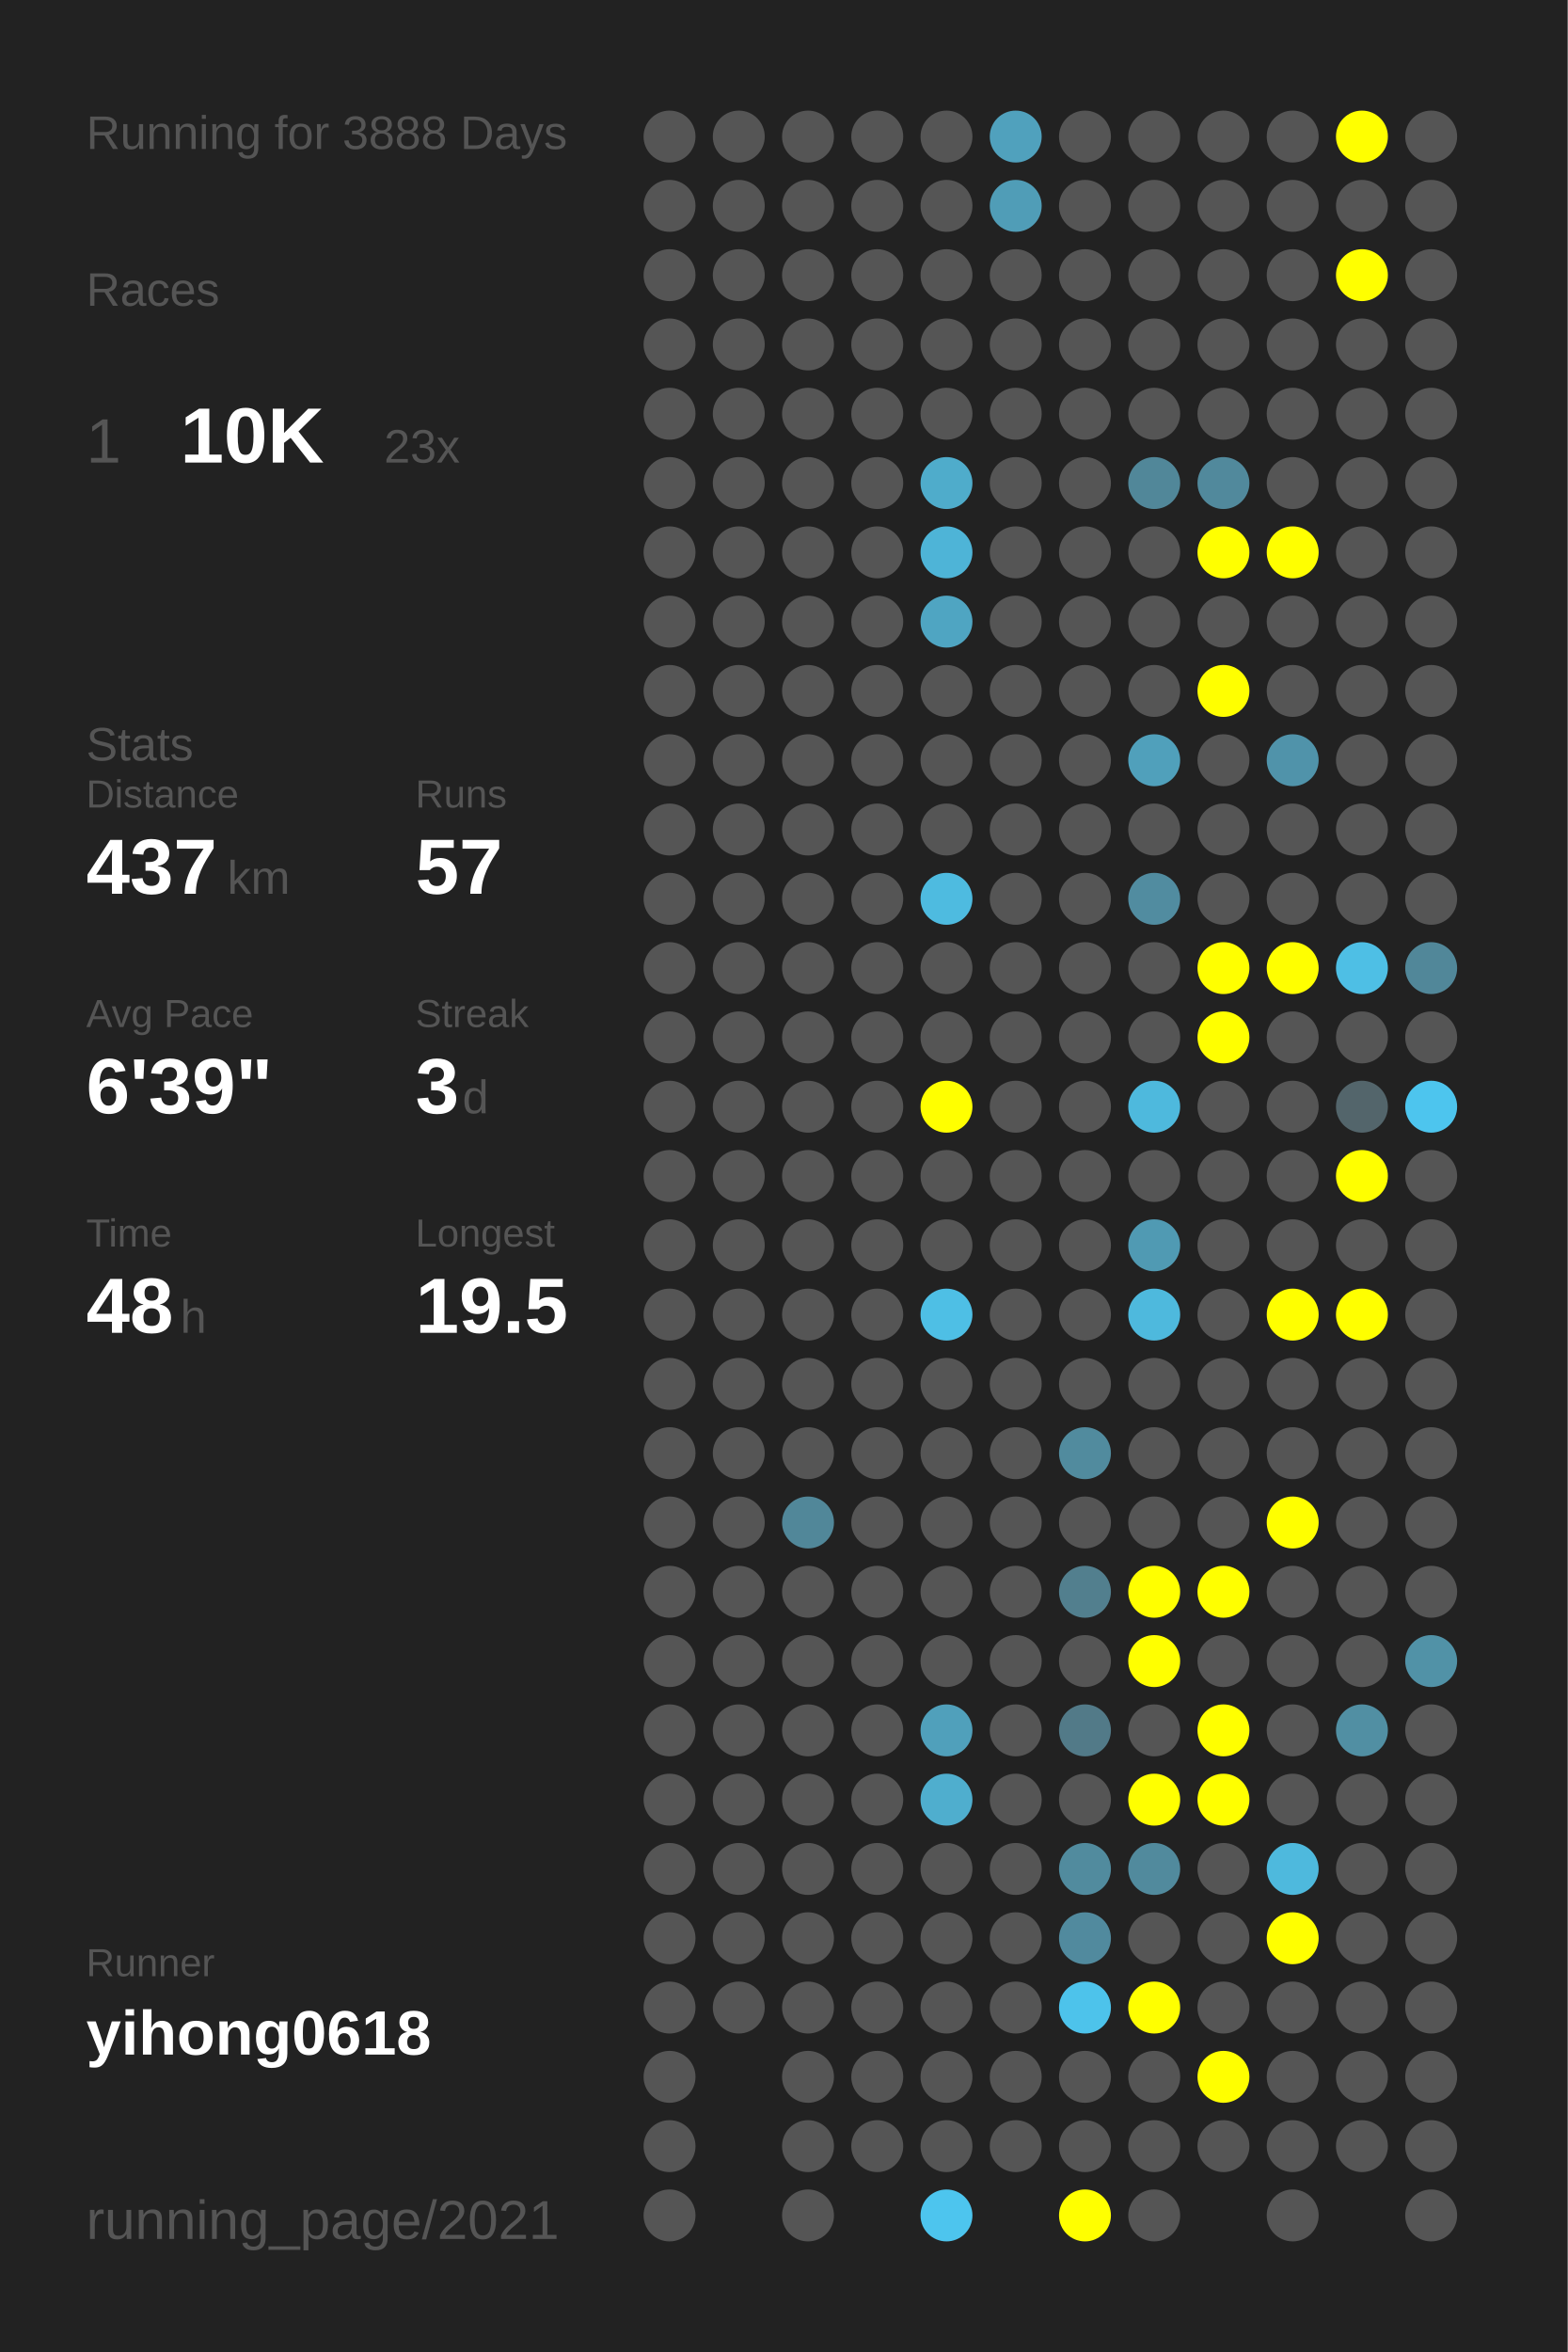
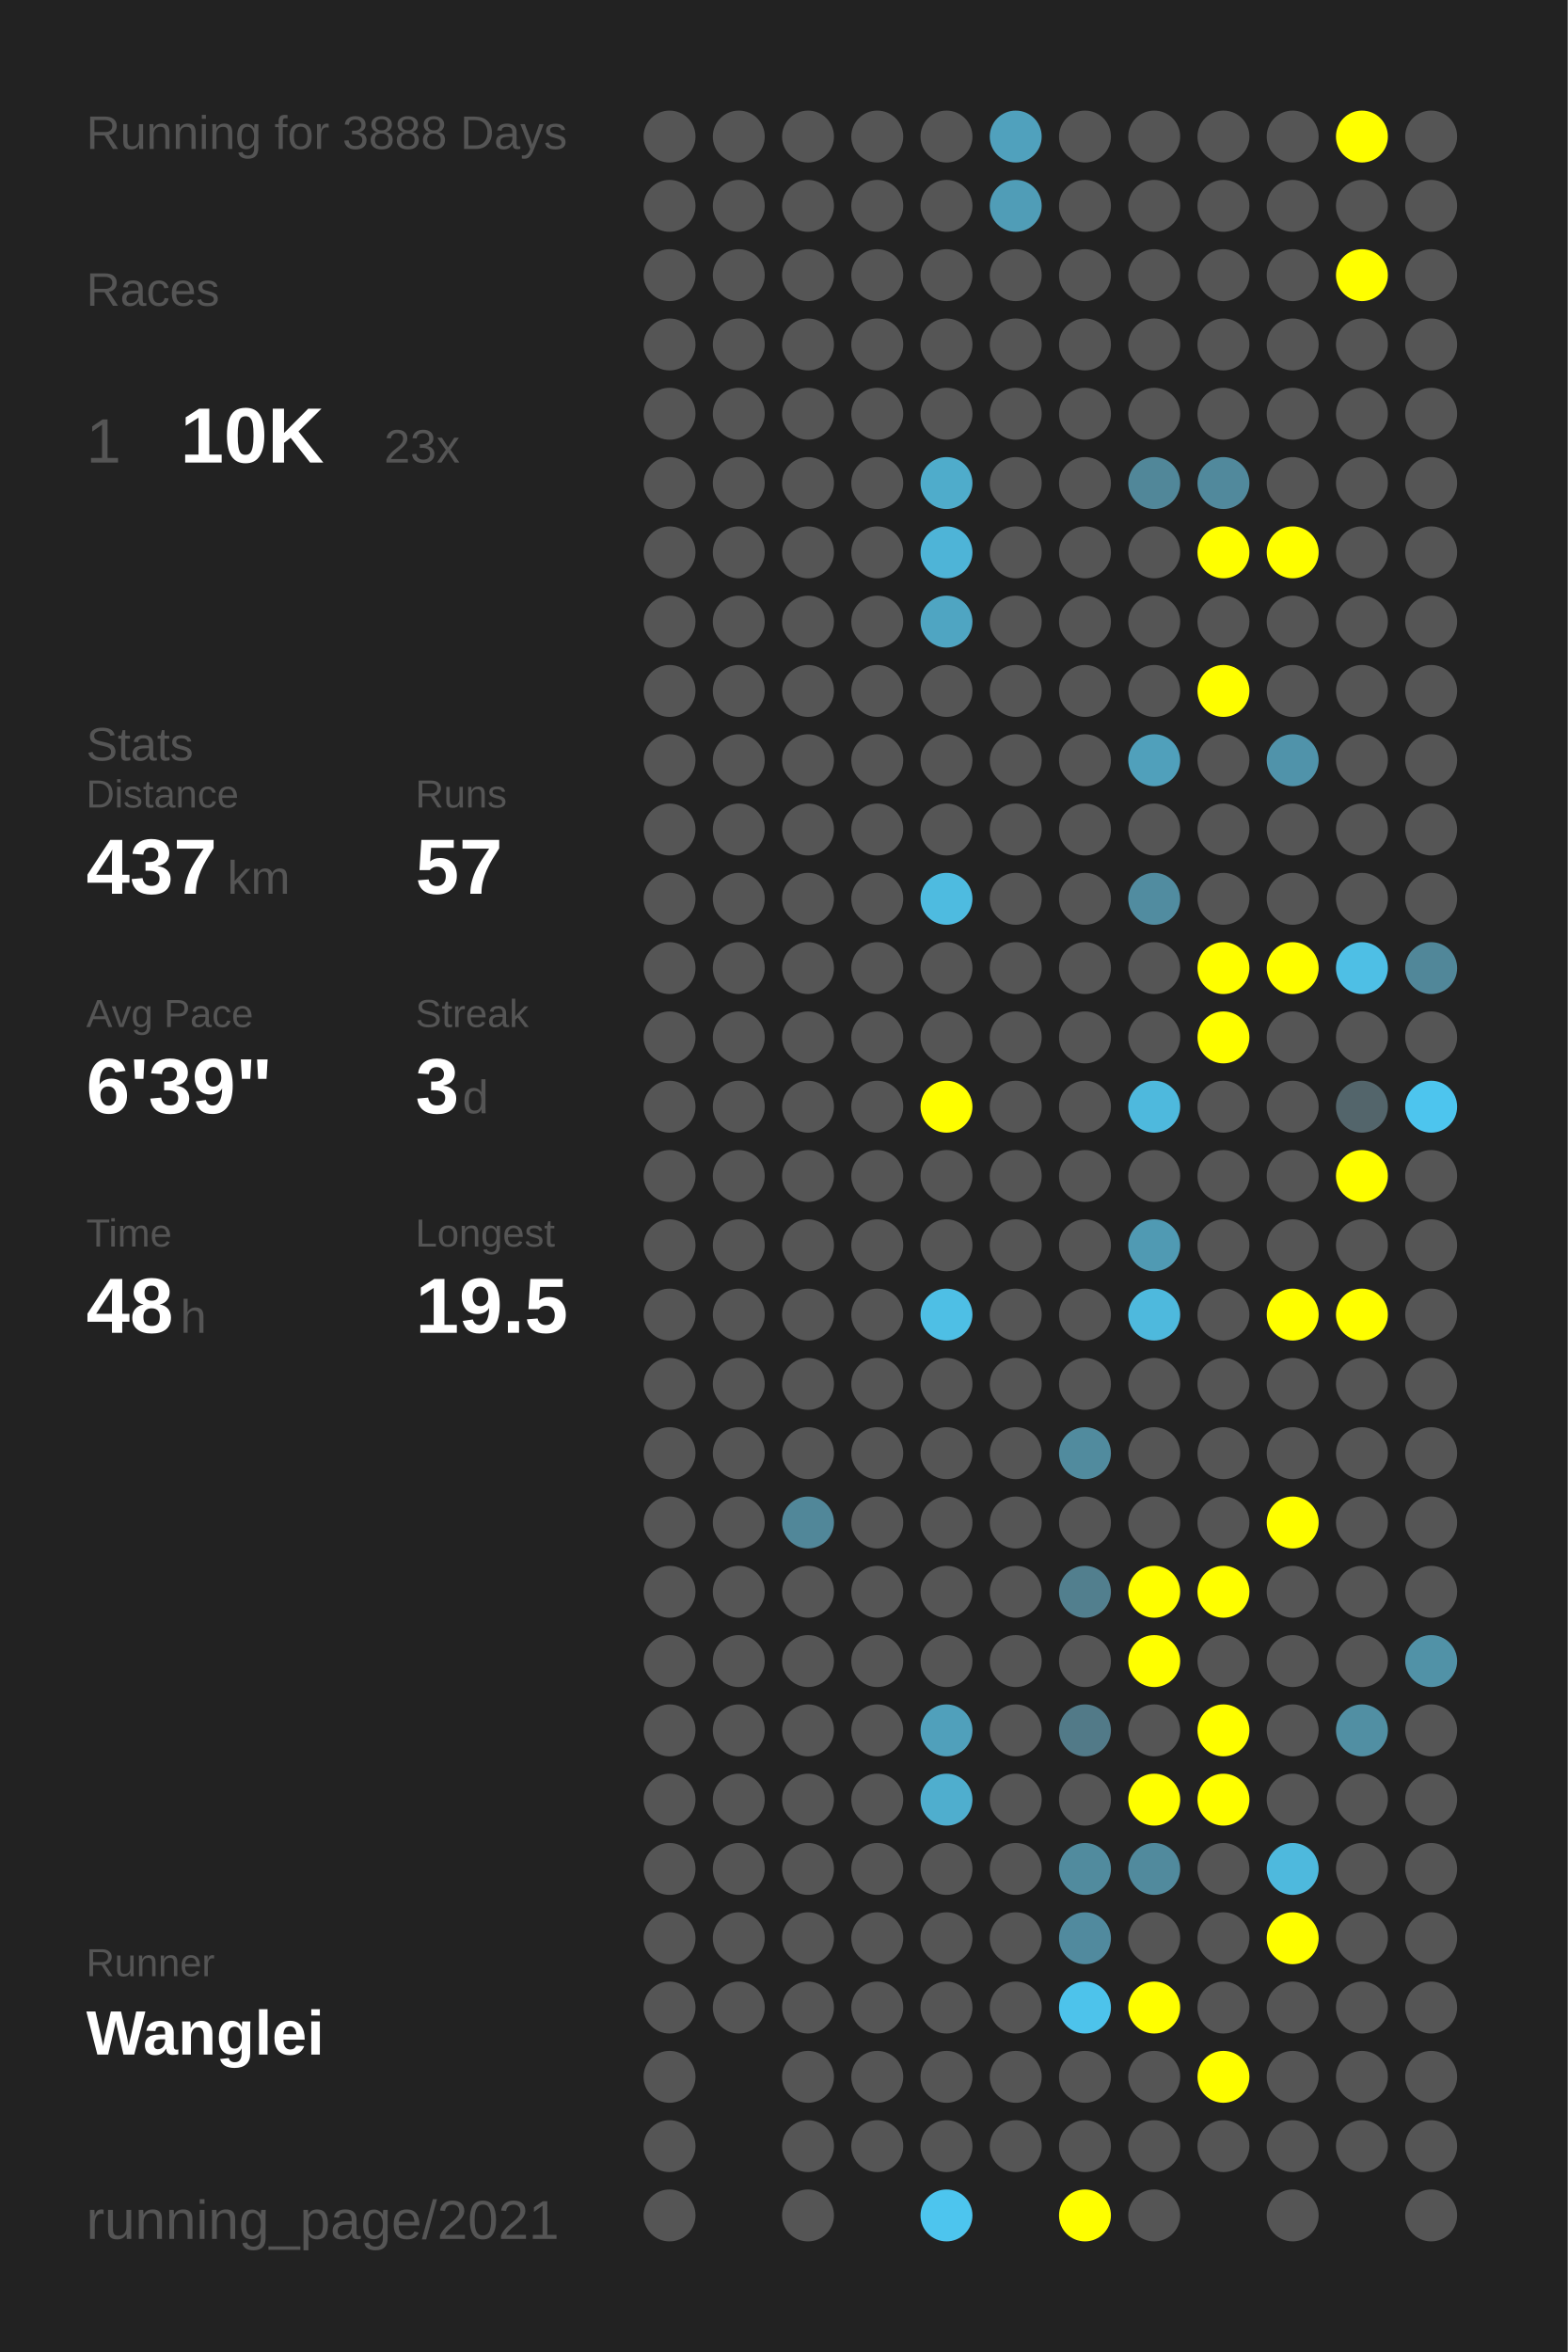
<svg xmlns="http://www.w3.org/2000/svg" baseProfile="full" height="300mm" version="1.1" viewBox="0,0,200,300" width="200mm">
  <defs />
  <rect fill="#222222" height="300" width="200" x="0" y="0" />
  <text fill="#555555" style="font-size:6px; font-family:Arial;" x="11" y="19">Running for 3888 Days</text>
  <text fill="#555555" style="font-size:6px; font-family:Arial;" x="11" y="39">Races</text>
  <text fill="#555555" style="font-size:8px; font-family:Arial;" x="11" y="59">1</text>
  <text fill="#FFFFFF" style="font-size:10px; font-family:Arial; font-weight:bold;" x="23" y="59">10K</text>
  <text fill="#555555" style="font-size:6px; font-family:Arial;" x="49" y="59">23x</text>
  <text fill="#555555" style="font-size:6px; font-family:Arial;" x="11" y="97">Stats</text>
  <text fill="#555555" style="font-size:5px; font-family:Arial;" x="11" y="103">Distance</text>
  <text fill="#FFFFFF" style="font-size:10px; font-family:Arial; font-weight:bold;" x="11" y="114">437</text>
  <text fill="#555555" style="font-size:6px; font-family:Arial;" x="29" y="114">km</text>
  <text fill="#555555" style="font-size:5px; font-family:Arial;" x="53" y="103">Runs</text>
  <text fill="#FFFFFF" style="font-size:10px; font-family:Arial; font-weight:bold;" x="53" y="114">57</text>
  <text fill="#555555" style="font-size:5px; font-family:Arial;" x="11" y="131">Avg Pace</text>
  <text fill="#FFFFFF" style="font-size:10px; font-family:Arial; font-weight:bold;" x="11" y="142">6'39"</text>
  <text fill="#555555" style="font-size:5px; font-family:Arial;" x="53" y="131">Streak</text>
  <text fill="#FFFFFF" style="font-size:10px; font-family:Arial; font-weight:bold;" x="53" y="142">3</text>
  <text fill="#555555" style="font-size:6px; font-family:Arial;" x="59" y="142">d</text>
  <text fill="#555555" style="font-size:5px; font-family:Arial;" x="11" y="159">Time</text>
  <text fill="#FFFFFF" style="font-size:10px; font-family:Arial; font-weight:bold;" x="11" y="170">48</text>
  <text fill="#555555" style="font-size:6px; font-family:Arial;" x="23" y="170">h</text>
  <text fill="#555555" style="font-size:5px; font-family:Arial;" x="53" y="159">Longest</text>
  <text fill="#FFFFFF" style="font-size:10px; font-family:Arial; font-weight:bold;" x="53" y="170">19.5</text>
  <text fill="#555555" style="font-size:5px; font-family:Arial;" x="11" y="252.065">Runner</text>
-   <text fill="#FFFFFF" style="font-size:8px; font-family:Arial; font-weight:bold;" x="11" y="262.065">yihong0618</text>
+   <text fill="#FFFFFF" style="font-size:8px; font-family:Arial; font-weight:bold;" x="11" y="262.065">Wanglei</text>
  <text fill="#555555" style="font-size:7px; font-family:Arial;" x="11" y="285.581">running_page/2021</text>
  <circle cx="85.417" cy="17.419" fill="#555555" r="3.312" />
  <circle cx="85.417" cy="26.258" fill="#555555" r="3.312" />
  <circle cx="85.417" cy="35.097" fill="#555555" r="3.312" />
  <circle cx="85.417" cy="43.935" fill="#555555" r="3.312" />
  <circle cx="85.417" cy="52.774" fill="#555555" r="3.312" />
  <circle cx="85.417" cy="61.613" fill="#555555" r="3.312" />
  <circle cx="85.417" cy="70.452" fill="#555555" r="3.312" />
  <circle cx="85.417" cy="79.29" fill="#555555" r="3.312" />
  <circle cx="85.417" cy="88.129" fill="#555555" r="3.312" />
  <circle cx="85.417" cy="96.968" fill="#555555" r="3.312" />
  <circle cx="85.417" cy="105.806" fill="#555555" r="3.312" />
  <circle cx="85.417" cy="114.645" fill="#555555" r="3.312" />
  <circle cx="85.417" cy="123.484" fill="#555555" r="3.312" />
  <circle cx="85.417" cy="132.323" fill="#555555" r="3.312" />
  <circle cx="85.417" cy="141.161" fill="#555555" r="3.312" />
  <circle cx="85.417" cy="150" fill="#555555" r="3.312" />
  <circle cx="85.417" cy="158.839" fill="#555555" r="3.312" />
  <circle cx="85.417" cy="167.677" fill="#555555" r="3.312" />
  <circle cx="85.417" cy="176.516" fill="#555555" r="3.312" />
  <circle cx="85.417" cy="185.355" fill="#555555" r="3.312" />
  <circle cx="85.417" cy="194.194" fill="#555555" r="3.312" />
  <circle cx="85.417" cy="203.032" fill="#555555" r="3.312" />
  <circle cx="85.417" cy="211.871" fill="#555555" r="3.312" />
  <circle cx="85.417" cy="220.71" fill="#555555" r="3.312" />
  <circle cx="85.417" cy="229.548" fill="#555555" r="3.312" />
  <circle cx="85.417" cy="238.387" fill="#555555" r="3.312" />
  <circle cx="85.417" cy="247.226" fill="#555555" r="3.312" />
  <circle cx="85.417" cy="256.065" fill="#555555" r="3.312" />
  <circle cx="85.417" cy="264.903" fill="#555555" r="3.312" />
  <circle cx="85.417" cy="273.742" fill="#555555" r="3.312" />
  <circle cx="85.417" cy="282.581" fill="#555555" r="3.312" />
  <circle cx="94.25" cy="17.419" fill="#555555" r="3.312" />
  <circle cx="94.25" cy="26.258" fill="#555555" r="3.312" />
  <circle cx="94.25" cy="35.097" fill="#555555" r="3.312" />
  <circle cx="94.25" cy="43.935" fill="#555555" r="3.312" />
  <circle cx="94.25" cy="52.774" fill="#555555" r="3.312" />
  <circle cx="94.25" cy="61.613" fill="#555555" r="3.312" />
  <circle cx="94.25" cy="70.452" fill="#555555" r="3.312" />
  <circle cx="94.25" cy="79.29" fill="#555555" r="3.312" />
  <circle cx="94.25" cy="88.129" fill="#555555" r="3.312" />
  <circle cx="94.25" cy="96.968" fill="#555555" r="3.312" />
  <circle cx="94.25" cy="105.806" fill="#555555" r="3.312" />
  <circle cx="94.25" cy="114.645" fill="#555555" r="3.312" />
  <circle cx="94.25" cy="123.484" fill="#555555" r="3.312" />
  <circle cx="94.25" cy="132.323" fill="#555555" r="3.312" />
  <circle cx="94.25" cy="141.161" fill="#555555" r="3.312" />
  <circle cx="94.25" cy="150" fill="#555555" r="3.312" />
  <circle cx="94.25" cy="158.839" fill="#555555" r="3.312" />
  <circle cx="94.25" cy="167.677" fill="#555555" r="3.312" />
  <circle cx="94.25" cy="176.516" fill="#555555" r="3.312" />
  <circle cx="94.25" cy="185.355" fill="#555555" r="3.312" />
  <circle cx="94.25" cy="194.194" fill="#555555" r="3.312" />
  <circle cx="94.25" cy="203.032" fill="#555555" r="3.312" />
  <circle cx="94.25" cy="211.871" fill="#555555" r="3.312" />
  <circle cx="94.25" cy="220.71" fill="#555555" r="3.312" />
  <circle cx="94.25" cy="229.548" fill="#555555" r="3.312" />
  <circle cx="94.25" cy="238.387" fill="#555555" r="3.312" />
  <circle cx="94.25" cy="247.226" fill="#555555" r="3.312" />
  <circle cx="94.25" cy="256.065" fill="#555555" r="3.312" />
  <circle cx="103.083" cy="17.419" fill="#555555" r="3.312" />
  <circle cx="103.083" cy="26.258" fill="#555555" r="3.312" />
  <circle cx="103.083" cy="35.097" fill="#555555" r="3.312" />
  <circle cx="103.083" cy="43.935" fill="#555555" r="3.312" />
  <circle cx="103.083" cy="52.774" fill="#555555" r="3.312" />
  <circle cx="103.083" cy="61.613" fill="#555555" r="3.312" />
  <circle cx="103.083" cy="70.452" fill="#555555" r="3.312" />
  <circle cx="103.083" cy="79.29" fill="#555555" r="3.312" />
  <circle cx="103.083" cy="88.129" fill="#555555" r="3.312" />
  <circle cx="103.083" cy="96.968" fill="#555555" r="3.312" />
  <circle cx="103.083" cy="105.806" fill="#555555" r="3.312" />
  <circle cx="103.083" cy="114.645" fill="#555555" r="3.312" />
  <circle cx="103.083" cy="123.484" fill="#555555" r="3.312" />
  <circle cx="103.083" cy="132.323" fill="#555555" r="3.312" />
  <circle cx="103.083" cy="141.161" fill="#555555" r="3.312" />
  <circle cx="103.083" cy="150" fill="#555555" r="3.312" />
  <circle cx="103.083" cy="158.839" fill="#555555" r="3.312" />
  <circle cx="103.083" cy="167.677" fill="#555555" r="3.312" />
  <circle cx="103.083" cy="176.516" fill="#555555" r="3.312" />
  <circle cx="103.083" cy="185.355" fill="#555555" r="3.312" />
  <circle cx="103.083" cy="194.194" fill="#518799" r="3.312" />
  <circle cx="103.083" cy="203.032" fill="#555555" r="3.312" />
  <circle cx="103.083" cy="211.871" fill="#555555" r="3.312" />
  <circle cx="103.083" cy="220.71" fill="#555555" r="3.312" />
  <circle cx="103.083" cy="229.548" fill="#555555" r="3.312" />
  <circle cx="103.083" cy="238.387" fill="#555555" r="3.312" />
  <circle cx="103.083" cy="247.226" fill="#555555" r="3.312" />
  <circle cx="103.083" cy="256.065" fill="#555555" r="3.312" />
  <circle cx="103.083" cy="264.903" fill="#555555" r="3.312" />
  <circle cx="103.083" cy="273.742" fill="#555555" r="3.312" />
  <circle cx="103.083" cy="282.581" fill="#555555" r="3.312" />
  <circle cx="111.917" cy="17.419" fill="#555555" r="3.312" />
  <circle cx="111.917" cy="26.258" fill="#555555" r="3.312" />
  <circle cx="111.917" cy="35.097" fill="#555555" r="3.312" />
  <circle cx="111.917" cy="43.935" fill="#555555" r="3.312" />
  <circle cx="111.917" cy="52.774" fill="#555555" r="3.312" />
  <circle cx="111.917" cy="61.613" fill="#555555" r="3.312" />
  <circle cx="111.917" cy="70.452" fill="#555555" r="3.312" />
  <circle cx="111.917" cy="79.29" fill="#555555" r="3.312" />
  <circle cx="111.917" cy="88.129" fill="#555555" r="3.312" />
  <circle cx="111.917" cy="96.968" fill="#555555" r="3.312" />
  <circle cx="111.917" cy="105.806" fill="#555555" r="3.312" />
  <circle cx="111.917" cy="114.645" fill="#555555" r="3.312" />
  <circle cx="111.917" cy="123.484" fill="#555555" r="3.312" />
  <circle cx="111.917" cy="132.323" fill="#555555" r="3.312" />
  <circle cx="111.917" cy="141.161" fill="#555555" r="3.312" />
  <circle cx="111.917" cy="150" fill="#555555" r="3.312" />
  <circle cx="111.917" cy="158.839" fill="#555555" r="3.312" />
  <circle cx="111.917" cy="167.677" fill="#555555" r="3.312" />
  <circle cx="111.917" cy="176.516" fill="#555555" r="3.312" />
  <circle cx="111.917" cy="185.355" fill="#555555" r="3.312" />
  <circle cx="111.917" cy="194.194" fill="#555555" r="3.312" />
  <circle cx="111.917" cy="203.032" fill="#555555" r="3.312" />
  <circle cx="111.917" cy="211.871" fill="#555555" r="3.312" />
  <circle cx="111.917" cy="220.71" fill="#555555" r="3.312" />
  <circle cx="111.917" cy="229.548" fill="#555555" r="3.312" />
  <circle cx="111.917" cy="238.387" fill="#555555" r="3.312" />
  <circle cx="111.917" cy="247.226" fill="#555555" r="3.312" />
  <circle cx="111.917" cy="256.065" fill="#555555" r="3.312" />
  <circle cx="111.917" cy="264.903" fill="#555555" r="3.312" />
  <circle cx="111.917" cy="273.742" fill="#555555" r="3.312" />
  <circle cx="120.75" cy="17.419" fill="#555555" r="3.312" />
  <circle cx="120.75" cy="26.258" fill="#555555" r="3.312" />
  <circle cx="120.75" cy="35.097" fill="#555555" r="3.312" />
  <circle cx="120.75" cy="43.935" fill="#555555" r="3.312" />
  <circle cx="120.75" cy="52.774" fill="#555555" r="3.312" />
  <circle cx="120.75" cy="61.613" fill="#4faccb" r="3.312" />
  <circle cx="120.75" cy="70.452" fill="#4eb4d7" r="3.312" />
  <circle cx="120.75" cy="79.29" fill="#4fa5c2" r="3.312" />
  <circle cx="120.75" cy="88.129" fill="#555555" r="3.312" />
  <circle cx="120.75" cy="96.968" fill="#555555" r="3.312" />
  <circle cx="120.75" cy="105.806" fill="#555555" r="3.312" />
  <circle cx="120.75" cy="114.645" fill="#4ebbe0" r="3.312" />
  <circle cx="120.75" cy="123.484" fill="#555555" r="3.312" />
  <circle cx="120.75" cy="132.323" fill="#555555" r="3.312" />
  <circle cx="120.75" cy="141.161" fill="#FFFF00" r="3.312" />
  <circle cx="120.75" cy="150" fill="#555555" r="3.312" />
  <circle cx="120.75" cy="158.839" fill="#555555" r="3.312" />
  <circle cx="120.75" cy="167.677" fill="#4ebfe5" r="3.312" />
  <circle cx="120.75" cy="176.516" fill="#555555" r="3.312" />
  <circle cx="120.75" cy="185.355" fill="#555555" r="3.312" />
  <circle cx="120.75" cy="194.194" fill="#555555" r="3.312" />
  <circle cx="120.75" cy="203.032" fill="#555555" r="3.312" />
  <circle cx="120.75" cy="211.871" fill="#555555" r="3.312" />
  <circle cx="120.75" cy="220.71" fill="#50a0bb" r="3.312" />
  <circle cx="120.75" cy="229.548" fill="#4faece" r="3.312" />
  <circle cx="120.75" cy="238.387" fill="#555555" r="3.312" />
  <circle cx="120.75" cy="247.226" fill="#555555" r="3.312" />
  <circle cx="120.75" cy="256.065" fill="#555555" r="3.312" />
  <circle cx="120.75" cy="264.903" fill="#555555" r="3.312" />
  <circle cx="120.75" cy="273.742" fill="#555555" r="3.312" />
  <circle cx="120.75" cy="282.581" fill="#4dc5ee" r="3.312" />
  <circle cx="129.583" cy="17.419" fill="#50a1bd" r="3.312" />
  <circle cx="129.583" cy="26.258" fill="#509db7" r="3.312" />
  <circle cx="129.583" cy="35.097" fill="#555555" r="3.312" />
  <circle cx="129.583" cy="43.935" fill="#555555" r="3.312" />
  <circle cx="129.583" cy="52.774" fill="#555555" r="3.312" />
  <circle cx="129.583" cy="61.613" fill="#555555" r="3.312" />
  <circle cx="129.583" cy="70.452" fill="#555555" r="3.312" />
  <circle cx="129.583" cy="79.29" fill="#555555" r="3.312" />
  <circle cx="129.583" cy="88.129" fill="#555555" r="3.312" />
  <circle cx="129.583" cy="96.968" fill="#555555" r="3.312" />
  <circle cx="129.583" cy="105.806" fill="#555555" r="3.312" />
  <circle cx="129.583" cy="114.645" fill="#555555" r="3.312" />
  <circle cx="129.583" cy="123.484" fill="#555555" r="3.312" />
  <circle cx="129.583" cy="132.323" fill="#555555" r="3.312" />
  <circle cx="129.583" cy="141.161" fill="#555555" r="3.312" />
  <circle cx="129.583" cy="150" fill="#555555" r="3.312" />
  <circle cx="129.583" cy="158.839" fill="#555555" r="3.312" />
  <circle cx="129.583" cy="167.677" fill="#555555" r="3.312" />
  <circle cx="129.583" cy="176.516" fill="#555555" r="3.312" />
  <circle cx="129.583" cy="185.355" fill="#555555" r="3.312" />
  <circle cx="129.583" cy="194.194" fill="#555555" r="3.312" />
  <circle cx="129.583" cy="203.032" fill="#555555" r="3.312" />
  <circle cx="129.583" cy="211.871" fill="#555555" r="3.312" />
  <circle cx="129.583" cy="220.71" fill="#555555" r="3.312" />
  <circle cx="129.583" cy="229.548" fill="#555555" r="3.312" />
  <circle cx="129.583" cy="238.387" fill="#555555" r="3.312" />
  <circle cx="129.583" cy="247.226" fill="#555555" r="3.312" />
  <circle cx="129.583" cy="256.065" fill="#555555" r="3.312" />
  <circle cx="129.583" cy="264.903" fill="#555555" r="3.312" />
  <circle cx="129.583" cy="273.742" fill="#555555" r="3.312" />
  <circle cx="138.417" cy="17.419" fill="#555555" r="3.312" />
  <circle cx="138.417" cy="26.258" fill="#555555" r="3.312" />
  <circle cx="138.417" cy="35.097" fill="#555555" r="3.312" />
  <circle cx="138.417" cy="43.935" fill="#555555" r="3.312" />
  <circle cx="138.417" cy="52.774" fill="#555555" r="3.312" />
  <circle cx="138.417" cy="61.613" fill="#555555" r="3.312" />
  <circle cx="138.417" cy="70.452" fill="#555555" r="3.312" />
  <circle cx="138.417" cy="79.29" fill="#555555" r="3.312" />
  <circle cx="138.417" cy="88.129" fill="#555555" r="3.312" />
  <circle cx="138.417" cy="96.968" fill="#555555" r="3.312" />
  <circle cx="138.417" cy="105.806" fill="#555555" r="3.312" />
  <circle cx="138.417" cy="114.645" fill="#555555" r="3.312" />
  <circle cx="138.417" cy="123.484" fill="#555555" r="3.312" />
  <circle cx="138.417" cy="132.323" fill="#555555" r="3.312" />
  <circle cx="138.417" cy="141.161" fill="#555555" r="3.312" />
  <circle cx="138.417" cy="150" fill="#555555" r="3.312" />
  <circle cx="138.417" cy="158.839" fill="#555555" r="3.312" />
  <circle cx="138.417" cy="167.677" fill="#555555" r="3.312" />
  <circle cx="138.417" cy="176.516" fill="#555555" r="3.312" />
  <circle cx="138.417" cy="185.355" fill="#518b9e" r="3.312" />
  <circle cx="138.417" cy="194.194" fill="#555555" r="3.312" />
  <circle cx="138.417" cy="203.032" fill="#527f8e" r="3.312" />
  <circle cx="138.417" cy="211.871" fill="#555555" r="3.312" />
  <circle cx="138.417" cy="220.71" fill="#527a88" r="3.312" />
  <circle cx="138.417" cy="229.548" fill="#555555" r="3.312" />
  <circle cx="138.417" cy="238.387" fill="#518b9e" r="3.312" />
  <circle cx="138.417" cy="247.226" fill="#518a9e" r="3.312" />
  <circle cx="138.417" cy="256.065" fill="#4dc3eb" r="3.312" />
  <circle cx="138.417" cy="264.903" fill="#555555" r="3.312" />
  <circle cx="138.417" cy="273.742" fill="#555555" r="3.312" />
  <circle cx="138.417" cy="282.581" fill="#FFFF00" r="3.312" />
  <circle cx="147.25" cy="17.419" fill="#555555" r="3.312" />
  <circle cx="147.25" cy="26.258" fill="#555555" r="3.312" />
  <circle cx="147.25" cy="35.097" fill="#555555" r="3.312" />
  <circle cx="147.25" cy="43.935" fill="#555555" r="3.312" />
  <circle cx="147.25" cy="52.774" fill="#555555" r="3.312" />
  <circle cx="147.25" cy="61.613" fill="#518799" r="3.312" />
  <circle cx="147.25" cy="70.452" fill="#555555" r="3.312" />
  <circle cx="147.25" cy="79.29" fill="#555555" r="3.312" />
  <circle cx="147.25" cy="88.129" fill="#555555" r="3.312" />
  <circle cx="147.25" cy="96.968" fill="#50a0bb" r="3.312" />
  <circle cx="147.25" cy="105.806" fill="#555555" r="3.312" />
  <circle cx="147.25" cy="114.645" fill="#518ca0" r="3.312" />
  <circle cx="147.25" cy="123.484" fill="#555555" r="3.312" />
  <circle cx="147.25" cy="132.323" fill="#555555" r="3.312" />
  <circle cx="147.25" cy="141.161" fill="#4eb9dd" r="3.312" />
  <circle cx="147.25" cy="150" fill="#555555" r="3.312" />
  <circle cx="147.25" cy="158.839" fill="#509ab3" r="3.312" />
  <circle cx="147.25" cy="167.677" fill="#4eb9dd" r="3.312" />
  <circle cx="147.25" cy="176.516" fill="#555555" r="3.312" />
  <circle cx="147.25" cy="185.355" fill="#555555" r="3.312" />
  <circle cx="147.25" cy="194.194" fill="#555555" r="3.312" />
  <circle cx="147.25" cy="203.032" fill="#FFFF00" r="3.312" />
  <circle cx="147.25" cy="211.871" fill="#FFFF00" r="3.312" />
  <circle cx="147.25" cy="220.71" fill="#555555" r="3.312" />
  <circle cx="147.25" cy="229.548" fill="#FFFF00" r="3.312" />
  <circle cx="147.25" cy="238.387" fill="#518a9d" r="3.312" />
  <circle cx="147.25" cy="247.226" fill="#555555" r="3.312" />
  <circle cx="147.25" cy="256.065" fill="#FFFF00" r="3.312" />
  <circle cx="147.25" cy="264.903" fill="#555555" r="3.312" />
  <circle cx="147.25" cy="273.742" fill="#555555" r="3.312" />
  <circle cx="147.25" cy="282.581" fill="#555555" r="3.312" />
  <circle cx="156.083" cy="17.419" fill="#555555" r="3.312" />
  <circle cx="156.083" cy="26.258" fill="#555555" r="3.312" />
  <circle cx="156.083" cy="35.097" fill="#555555" r="3.312" />
  <circle cx="156.083" cy="43.935" fill="#555555" r="3.312" />
  <circle cx="156.083" cy="52.774" fill="#555555" r="3.312" />
  <circle cx="156.083" cy="61.613" fill="#51899c" r="3.312" />
  <circle cx="156.083" cy="70.452" fill="#FFFF00" r="3.312" />
  <circle cx="156.083" cy="79.29" fill="#555555" r="3.312" />
  <circle cx="156.083" cy="88.129" fill="#FFFF00" r="3.312" />
  <circle cx="156.083" cy="96.968" fill="#555555" r="3.312" />
  <circle cx="156.083" cy="105.806" fill="#555555" r="3.312" />
  <circle cx="156.083" cy="114.645" fill="#555555" r="3.312" />
  <circle cx="156.083" cy="123.484" fill="#FFFF00" r="3.312" />
  <circle cx="156.083" cy="132.323" fill="#FFFF00" r="3.312" />
  <circle cx="156.083" cy="141.161" fill="#555555" r="3.312" />
  <circle cx="156.083" cy="150" fill="#555555" r="3.312" />
  <circle cx="156.083" cy="158.839" fill="#555555" r="3.312" />
  <circle cx="156.083" cy="167.677" fill="#555555" r="3.312" />
  <circle cx="156.083" cy="176.516" fill="#555555" r="3.312" />
  <circle cx="156.083" cy="185.355" fill="#555555" r="3.312" />
  <circle cx="156.083" cy="194.194" fill="#555555" r="3.312" />
  <circle cx="156.083" cy="203.032" fill="#FFFF00" r="3.312" />
  <circle cx="156.083" cy="211.871" fill="#555555" r="3.312" />
  <circle cx="156.083" cy="220.71" fill="#FFFF00" r="3.312" />
  <circle cx="156.083" cy="229.548" fill="#FFFF00" r="3.312" />
  <circle cx="156.083" cy="238.387" fill="#555555" r="3.312" />
  <circle cx="156.083" cy="247.226" fill="#555555" r="3.312" />
  <circle cx="156.083" cy="256.065" fill="#555555" r="3.312" />
  <circle cx="156.083" cy="264.903" fill="#FFFF00" r="3.312" />
  <circle cx="156.083" cy="273.742" fill="#555555" r="3.312" />
  <circle cx="164.917" cy="17.419" fill="#555555" r="3.312" />
  <circle cx="164.917" cy="26.258" fill="#555555" r="3.312" />
  <circle cx="164.917" cy="35.097" fill="#555555" r="3.312" />
  <circle cx="164.917" cy="43.935" fill="#555555" r="3.312" />
  <circle cx="164.917" cy="52.774" fill="#555555" r="3.312" />
  <circle cx="164.917" cy="61.613" fill="#555555" r="3.312" />
  <circle cx="164.917" cy="70.452" fill="#FFFF00" r="3.312" />
  <circle cx="164.917" cy="79.29" fill="#555555" r="3.312" />
  <circle cx="164.917" cy="88.129" fill="#555555" r="3.312" />
  <circle cx="164.917" cy="96.968" fill="#5093aa" r="3.312" />
  <circle cx="164.917" cy="105.806" fill="#555555" r="3.312" />
  <circle cx="164.917" cy="114.645" fill="#555555" r="3.312" />
  <circle cx="164.917" cy="123.484" fill="#FFFF00" r="3.312" />
  <circle cx="164.917" cy="132.323" fill="#555555" r="3.312" />
  <circle cx="164.917" cy="141.161" fill="#555555" r="3.312" />
  <circle cx="164.917" cy="150" fill="#555555" r="3.312" />
  <circle cx="164.917" cy="158.839" fill="#555555" r="3.312" />
  <circle cx="164.917" cy="167.677" fill="#FFFF00" r="3.312" />
  <circle cx="164.917" cy="176.516" fill="#555555" r="3.312" />
  <circle cx="164.917" cy="185.355" fill="#555555" r="3.312" />
  <circle cx="164.917" cy="194.194" fill="#FFFF00" r="3.312" />
  <circle cx="164.917" cy="203.032" fill="#555555" r="3.312" />
  <circle cx="164.917" cy="211.871" fill="#555555" r="3.312" />
  <circle cx="164.917" cy="220.71" fill="#555555" r="3.312" />
  <circle cx="164.917" cy="229.548" fill="#555555" r="3.312" />
  <circle cx="164.917" cy="238.387" fill="#4eb9dd" r="3.312" />
  <circle cx="164.917" cy="247.226" fill="#FFFF00" r="3.312" />
  <circle cx="164.917" cy="256.065" fill="#555555" r="3.312" />
  <circle cx="164.917" cy="264.903" fill="#555555" r="3.312" />
  <circle cx="164.917" cy="273.742" fill="#555555" r="3.312" />
  <circle cx="164.917" cy="282.581" fill="#555555" r="3.312" />
  <circle cx="173.75" cy="17.419" fill="#FFFF00" r="3.312" />
  <circle cx="173.75" cy="26.258" fill="#555555" r="3.312" />
  <circle cx="173.75" cy="35.097" fill="#FFFF00" r="3.312" />
  <circle cx="173.75" cy="43.935" fill="#555555" r="3.312" />
  <circle cx="173.75" cy="52.774" fill="#555555" r="3.312" />
  <circle cx="173.75" cy="61.613" fill="#555555" r="3.312" />
  <circle cx="173.75" cy="70.452" fill="#555555" r="3.312" />
  <circle cx="173.75" cy="79.29" fill="#555555" r="3.312" />
  <circle cx="173.75" cy="88.129" fill="#555555" r="3.312" />
  <circle cx="173.75" cy="96.968" fill="#555555" r="3.312" />
  <circle cx="173.75" cy="105.806" fill="#555555" r="3.312" />
  <circle cx="173.75" cy="114.645" fill="#555555" r="3.312" />
  <circle cx="173.75" cy="123.484" fill="#4ebfe5" r="3.312" />
  <circle cx="173.75" cy="132.323" fill="#555555" r="3.312" />
  <circle cx="173.75" cy="141.161" fill="#53656b" r="3.312" />
  <circle cx="173.75" cy="150" fill="#FFFF00" r="3.312" />
  <circle cx="173.75" cy="158.839" fill="#555555" r="3.312" />
  <circle cx="173.75" cy="167.677" fill="#FFFF00" r="3.312" />
  <circle cx="173.75" cy="176.516" fill="#555555" r="3.312" />
  <circle cx="173.75" cy="185.355" fill="#555555" r="3.312" />
  <circle cx="173.75" cy="194.194" fill="#555555" r="3.312" />
  <circle cx="173.75" cy="203.032" fill="#555555" r="3.312" />
  <circle cx="173.75" cy="211.871" fill="#555555" r="3.312" />
  <circle cx="173.75" cy="220.71" fill="#518fa3" r="3.312" />
  <circle cx="173.75" cy="229.548" fill="#555555" r="3.312" />
  <circle cx="173.75" cy="238.387" fill="#555555" r="3.312" />
  <circle cx="173.75" cy="247.226" fill="#555555" r="3.312" />
  <circle cx="173.75" cy="256.065" fill="#555555" r="3.312" />
  <circle cx="173.75" cy="264.903" fill="#555555" r="3.312" />
  <circle cx="173.75" cy="273.742" fill="#555555" r="3.312" />
  <circle cx="182.583" cy="17.419" fill="#555555" r="3.312" />
  <circle cx="182.583" cy="26.258" fill="#555555" r="3.312" />
  <circle cx="182.583" cy="35.097" fill="#555555" r="3.312" />
  <circle cx="182.583" cy="43.935" fill="#555555" r="3.312" />
  <circle cx="182.583" cy="52.774" fill="#555555" r="3.312" />
  <circle cx="182.583" cy="61.613" fill="#555555" r="3.312" />
  <circle cx="182.583" cy="70.452" fill="#555555" r="3.312" />
  <circle cx="182.583" cy="79.29" fill="#555555" r="3.312" />
  <circle cx="182.583" cy="88.129" fill="#555555" r="3.312" />
  <circle cx="182.583" cy="96.968" fill="#555555" r="3.312" />
  <circle cx="182.583" cy="105.806" fill="#555555" r="3.312" />
  <circle cx="182.583" cy="114.645" fill="#555555" r="3.312" />
  <circle cx="182.583" cy="123.484" fill="#518799" r="3.312" />
  <circle cx="182.583" cy="132.323" fill="#555555" r="3.312" />
  <circle cx="182.583" cy="141.161" fill="#4dc5ee" r="3.312" />
  <circle cx="182.583" cy="150" fill="#555555" r="3.312" />
  <circle cx="182.583" cy="158.839" fill="#555555" r="3.312" />
  <circle cx="182.583" cy="167.677" fill="#555555" r="3.312" />
  <circle cx="182.583" cy="176.516" fill="#555555" r="3.312" />
  <circle cx="182.583" cy="185.355" fill="#555555" r="3.312" />
  <circle cx="182.583" cy="194.194" fill="#555555" r="3.312" />
  <circle cx="182.583" cy="203.032" fill="#555555" r="3.312" />
  <circle cx="182.583" cy="211.871" fill="#5192a7" r="3.312" />
  <circle cx="182.583" cy="220.71" fill="#555555" r="3.312" />
  <circle cx="182.583" cy="229.548" fill="#555555" r="3.312" />
  <circle cx="182.583" cy="238.387" fill="#555555" r="3.312" />
  <circle cx="182.583" cy="247.226" fill="#555555" r="3.312" />
  <circle cx="182.583" cy="256.065" fill="#555555" r="3.312" />
  <circle cx="182.583" cy="264.903" fill="#555555" r="3.312" />
  <circle cx="182.583" cy="273.742" fill="#555555" r="3.312" />
  <circle cx="182.583" cy="282.581" fill="#555555" r="3.312" />
</svg>
